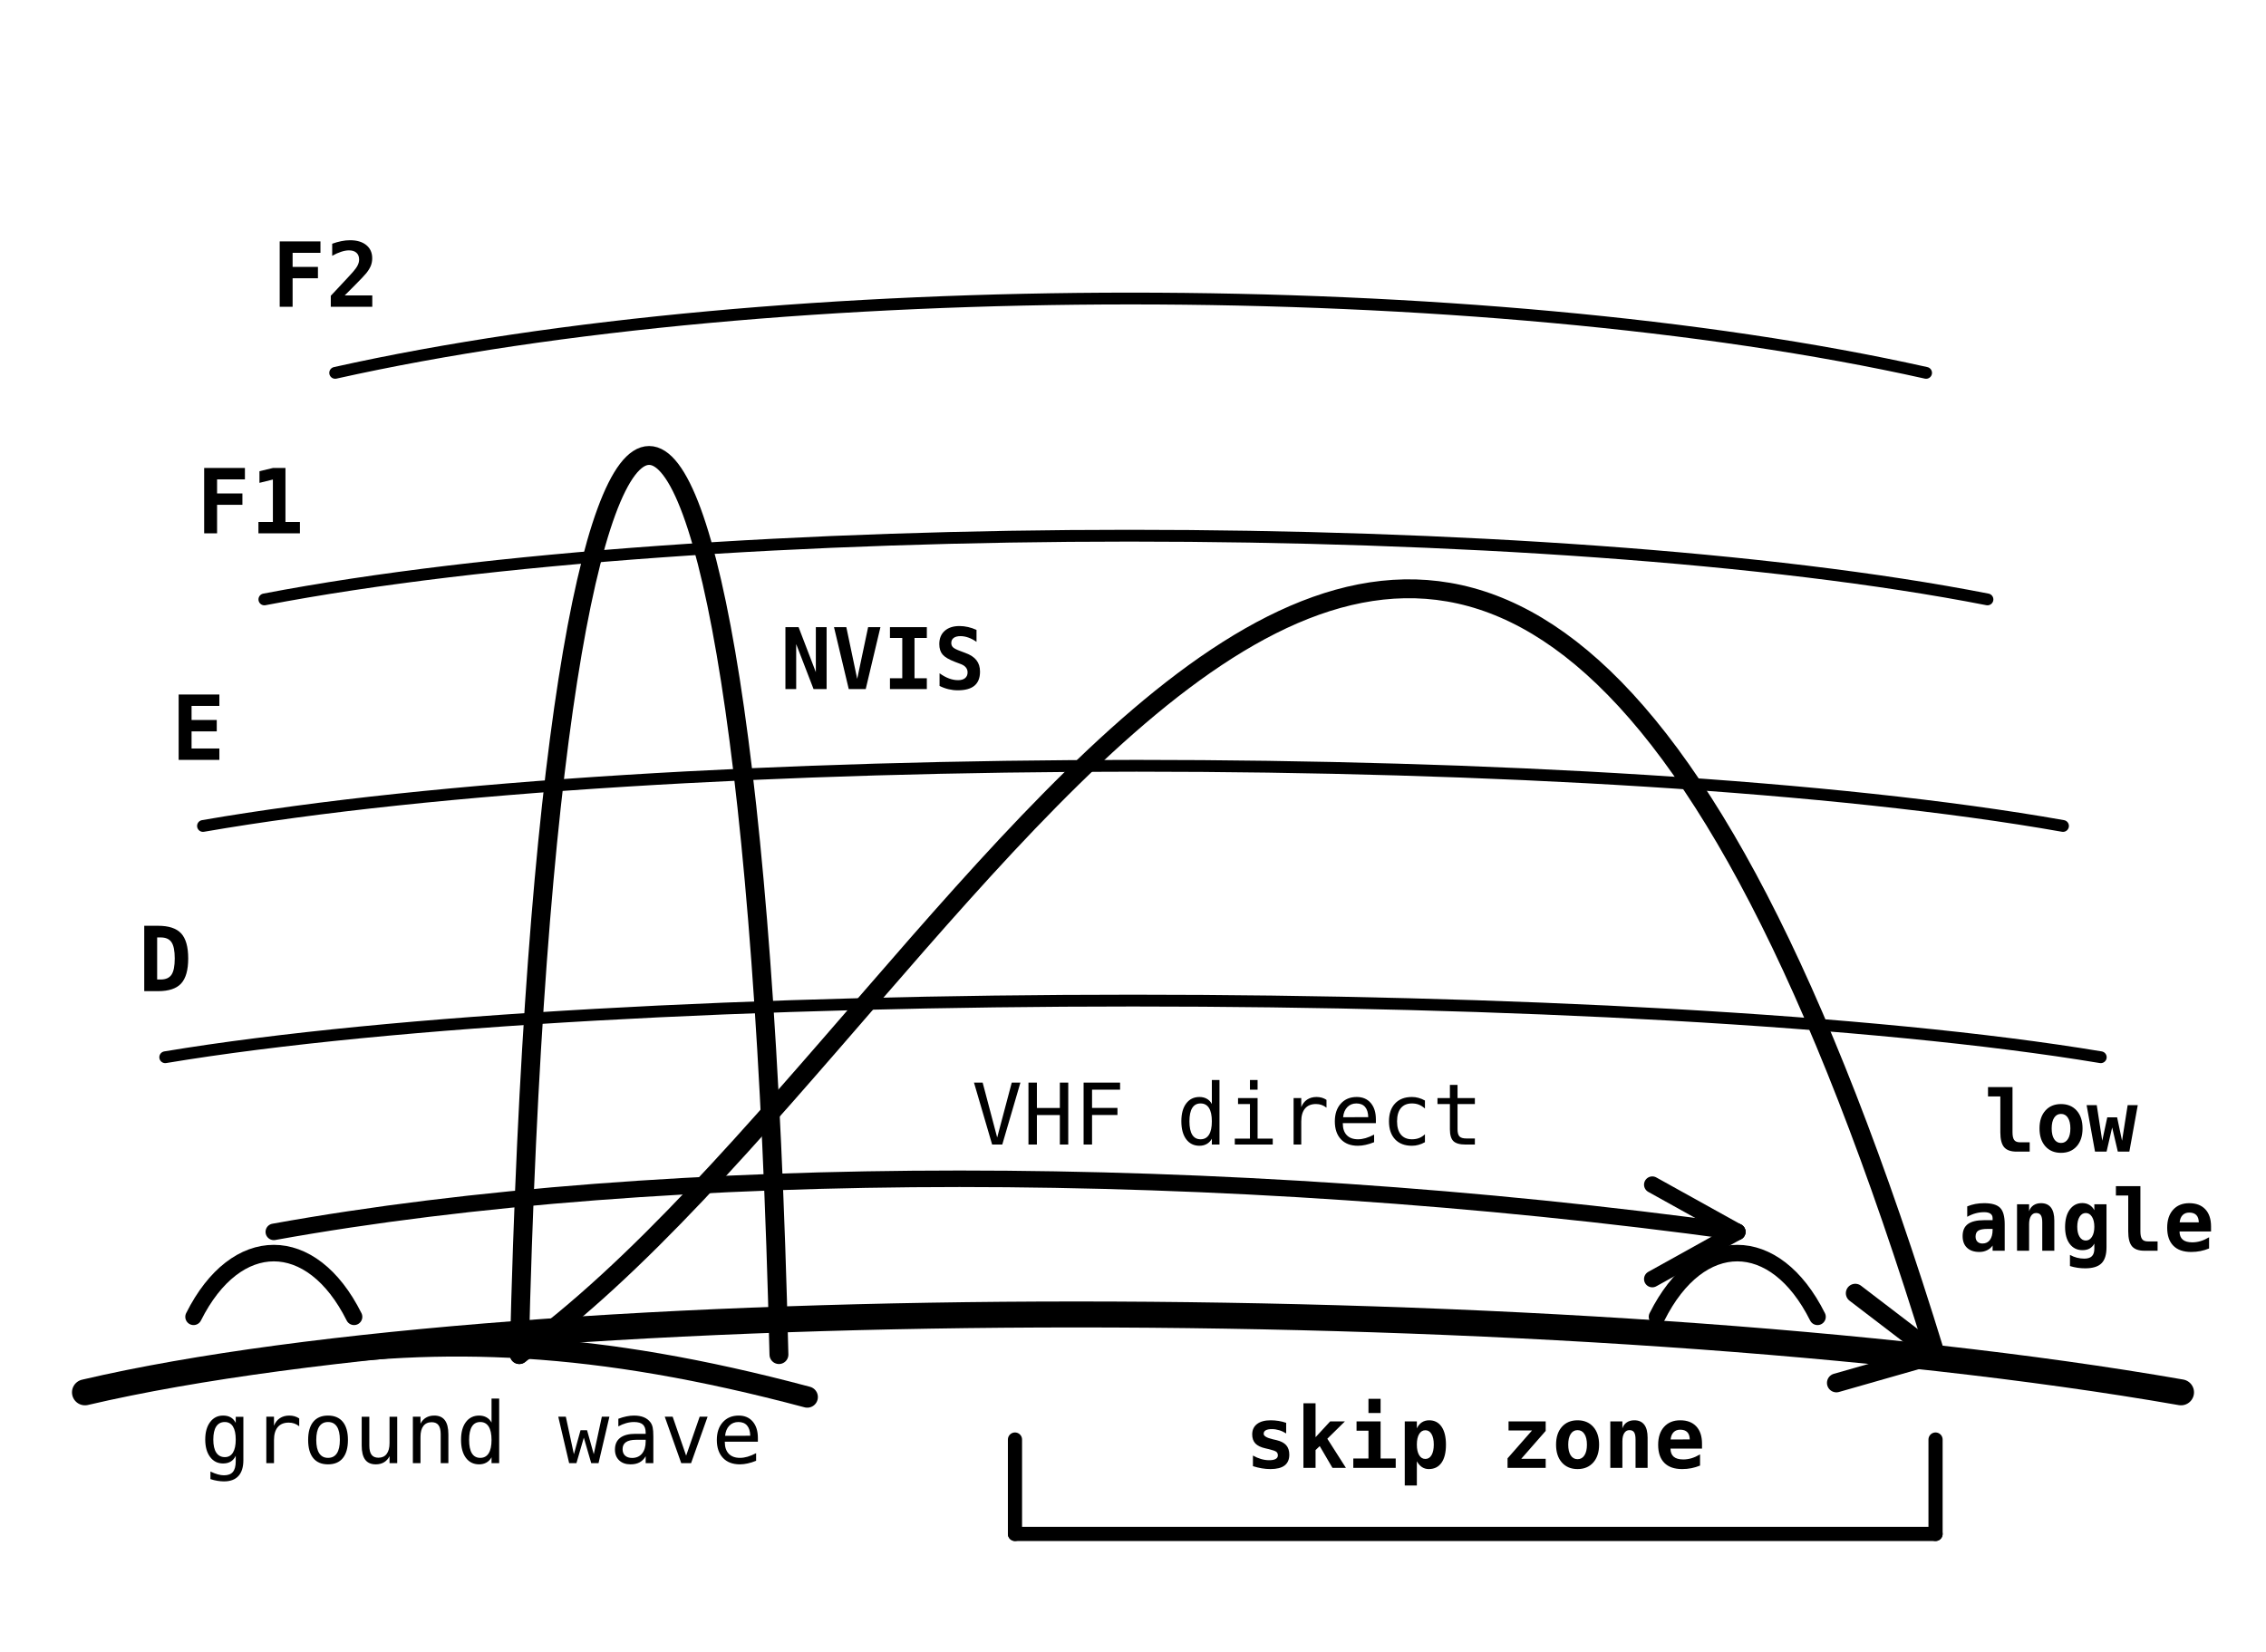
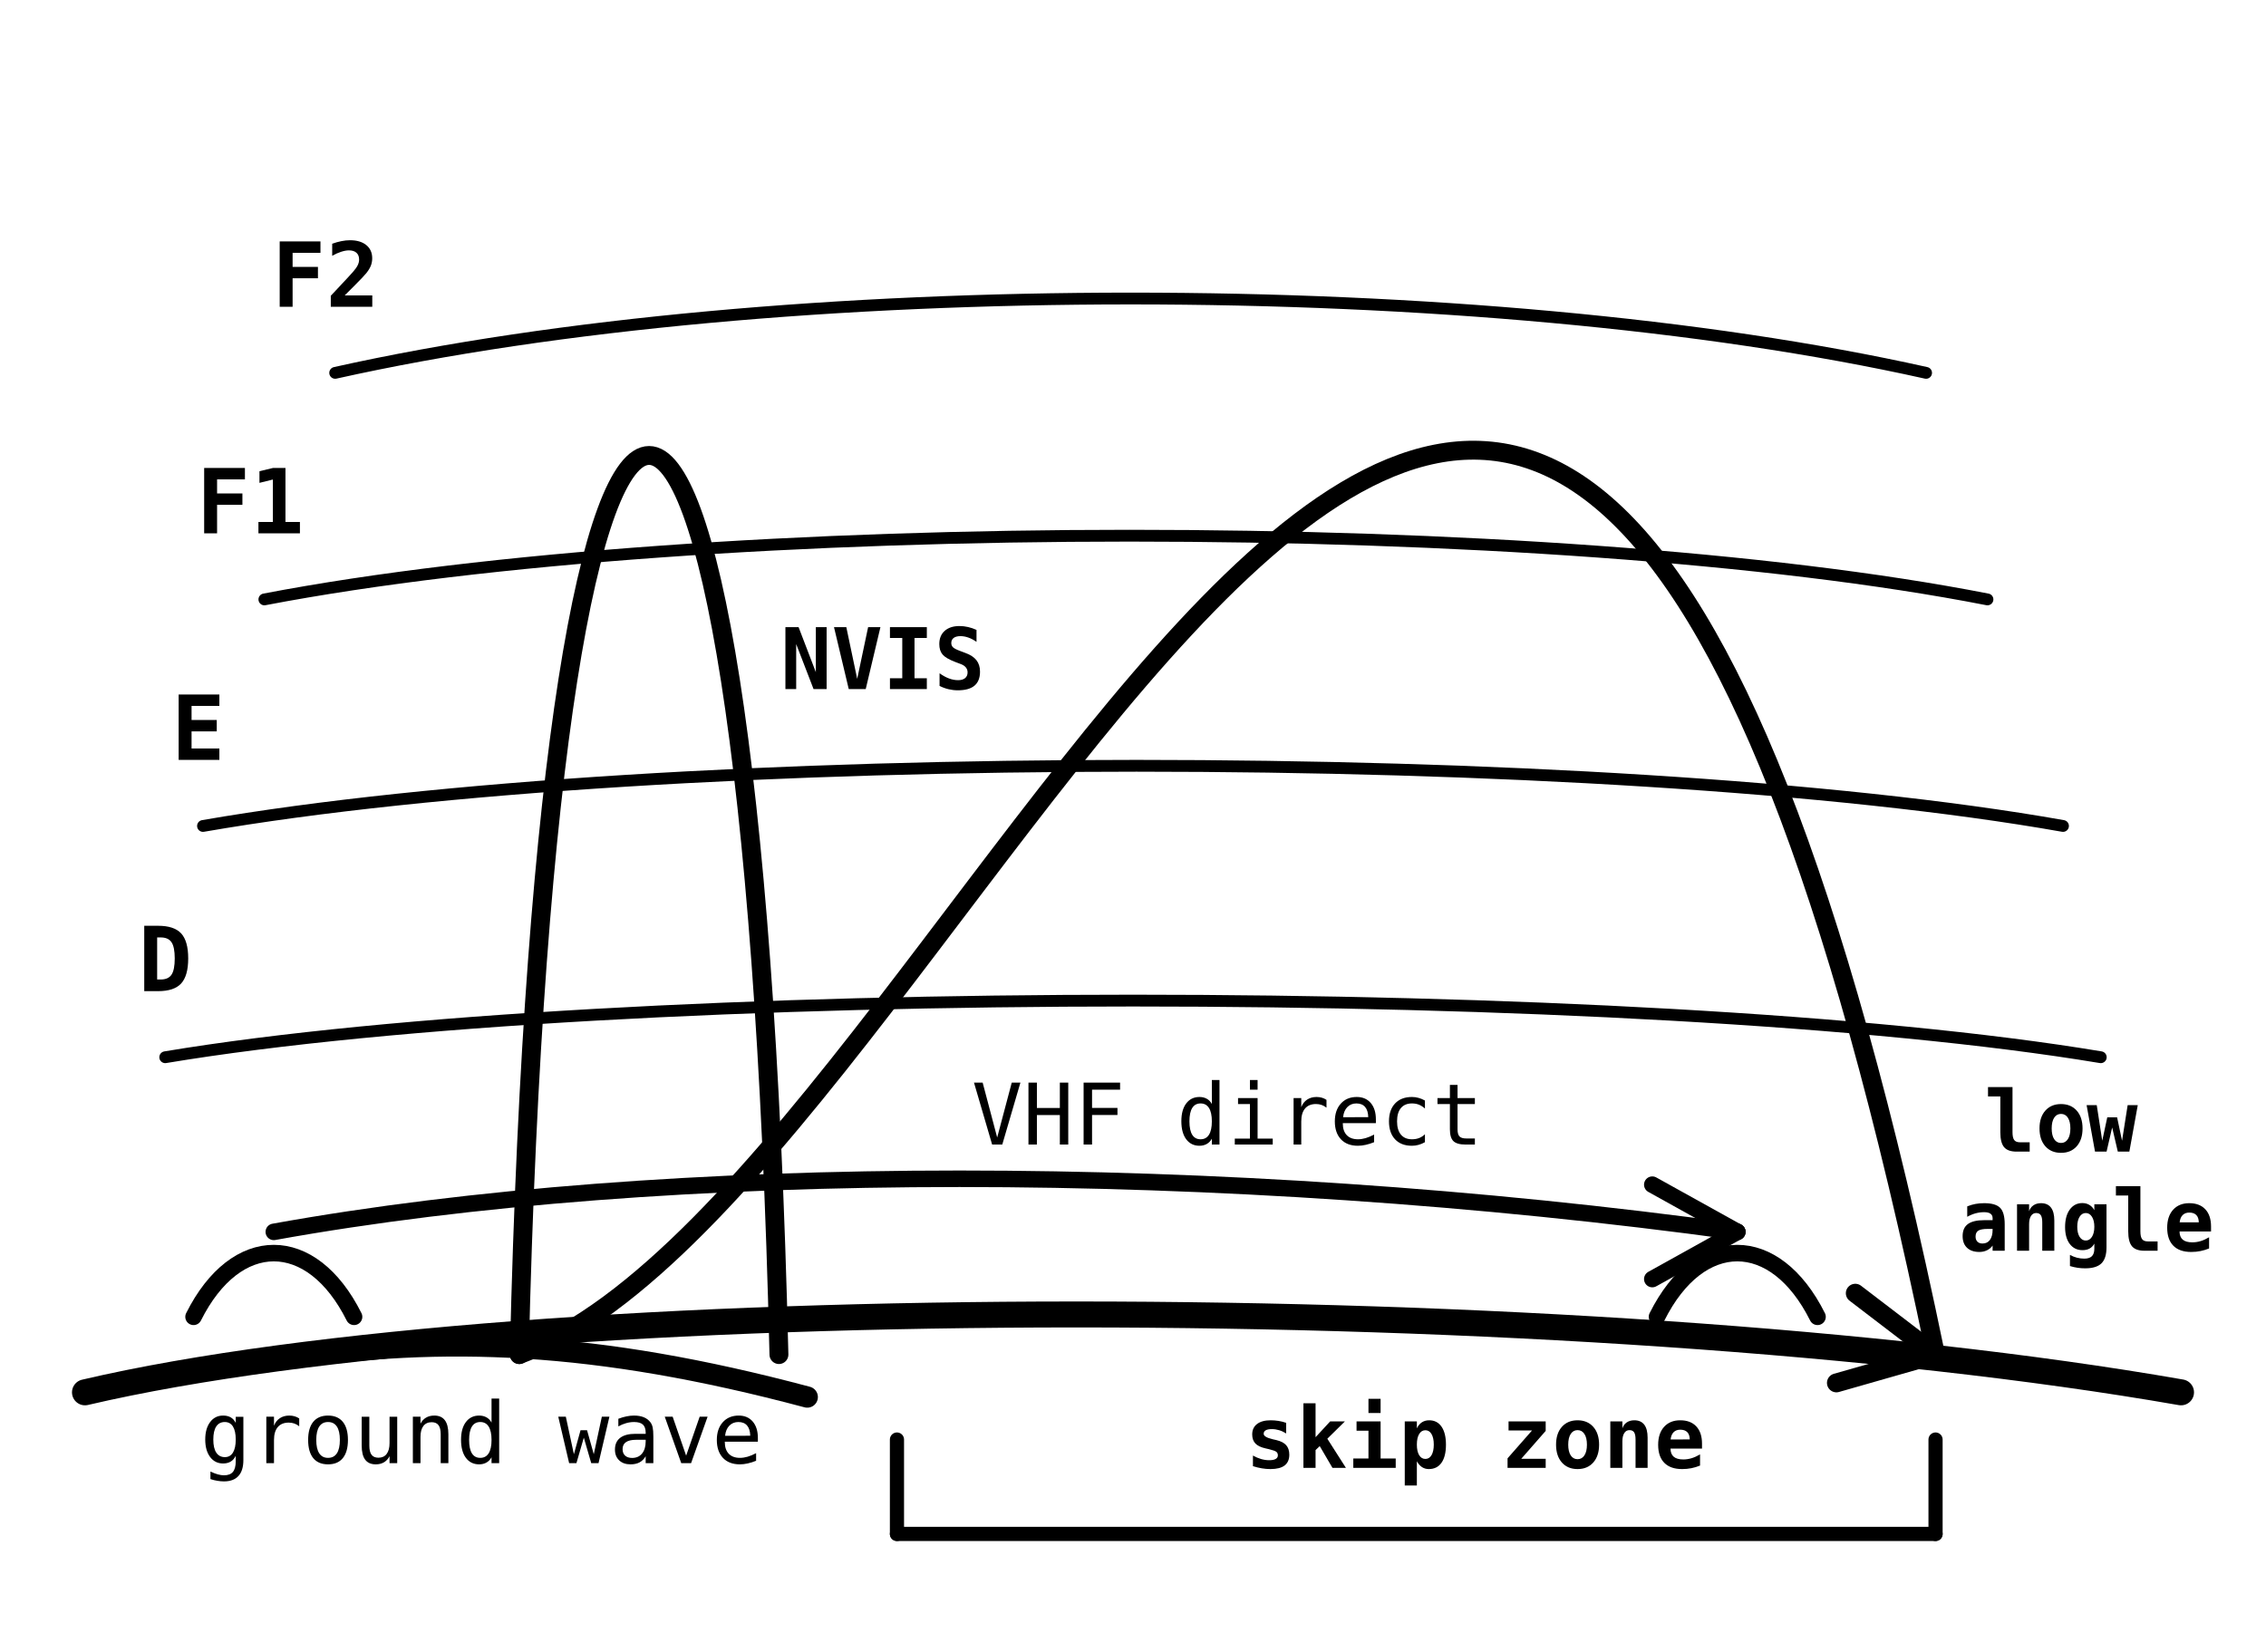
<svg xmlns="http://www.w3.org/2000/svg" id="propagation-paths-skip-zone" viewBox="0 0 960 700" role="img">
  <g fill="none" stroke="currentColor" stroke-linecap="round" stroke-linejoin="round">
    <path d="M36 590 C224 546 672 546 924 590" stroke-width="11" />
    <path d="M70 448 C262 416 698 416 890 448" stroke-width="5" />
    <path d="M86 350 C282 316 682 316 874 350" stroke-width="5" />
    <path d="M112 254 C300 218 658 218 842 254" stroke-width="5" />
    <path d="M142 158 C330 116 628 116 816 158" stroke-width="5" />
    <path d="M82 558 C100 522 132 522 150 558" stroke-width="7" />
    <path d="M702 558 C720 522 752 522 770 558" stroke-width="7" />
    <path d="M116 522 C282 492 518 492 736 522" stroke-width="7" />
    <path d="M736 522 L700 502" stroke-width="7" />
    <path d="M736 522 L700 542" stroke-width="7" />
    <path d="M120 576 C188 566 252 568 342 592" stroke-width="9" />
    <path d="M220 574 C232 66 318 66 330 574" stroke-width="8" />
-     <path d="M220 574 C420 430 620 -78 820 574" stroke-width="8" />
+     <path d="M220 574 C420 500 650 -250 820 574" stroke-width="8" />
    <path d="M820 574 L786 548" stroke-width="8" />
    <path d="M820 574 L778 586" stroke-width="8" />
-     <path d="M430 650 C550 650 700 650 820 650" stroke-width="6" />
-     <path d="M430 650 C430 634 430 622 430 610" stroke-width="6" />
+     <path d="M380 650 C500 650 700 650 820 650" stroke-width="6" />
+     <path d="M380 650 C380 634 380 622 380 610" stroke-width="6" />
    <path d="M820 650 C820 634 820 622 820 610" stroke-width="6" />
  </g>
  <g fill="currentColor" font-family="ui-monospace, SFMono-Regular, Menlo, Consolas, monospace" text-anchor="middle">
    <text x="70" y="420" font-size="38" font-weight="700">D</text>
    <text x="84" y="322" font-size="38" font-weight="700">E</text>
    <text x="106" y="226" font-size="38" font-weight="700">F1</text>
    <text x="138" y="130" font-size="38" font-weight="700">F2</text>
    <text x="520" y="485" font-size="36">VHF direct</text>
    <text x="204" y="620" font-size="36">ground wave</text>
    <text x="374" y="292" font-size="36" font-weight="700">NVIS</text>
    <text x="884" y="488" font-size="36" font-weight="700">
      <tspan x="884" y="488">low</tspan>
      <tspan x="884" y="530">angle</tspan>
    </text>
    <text x="625" y="622" font-size="36" font-weight="700">skip zone</text>
  </g>
</svg>
